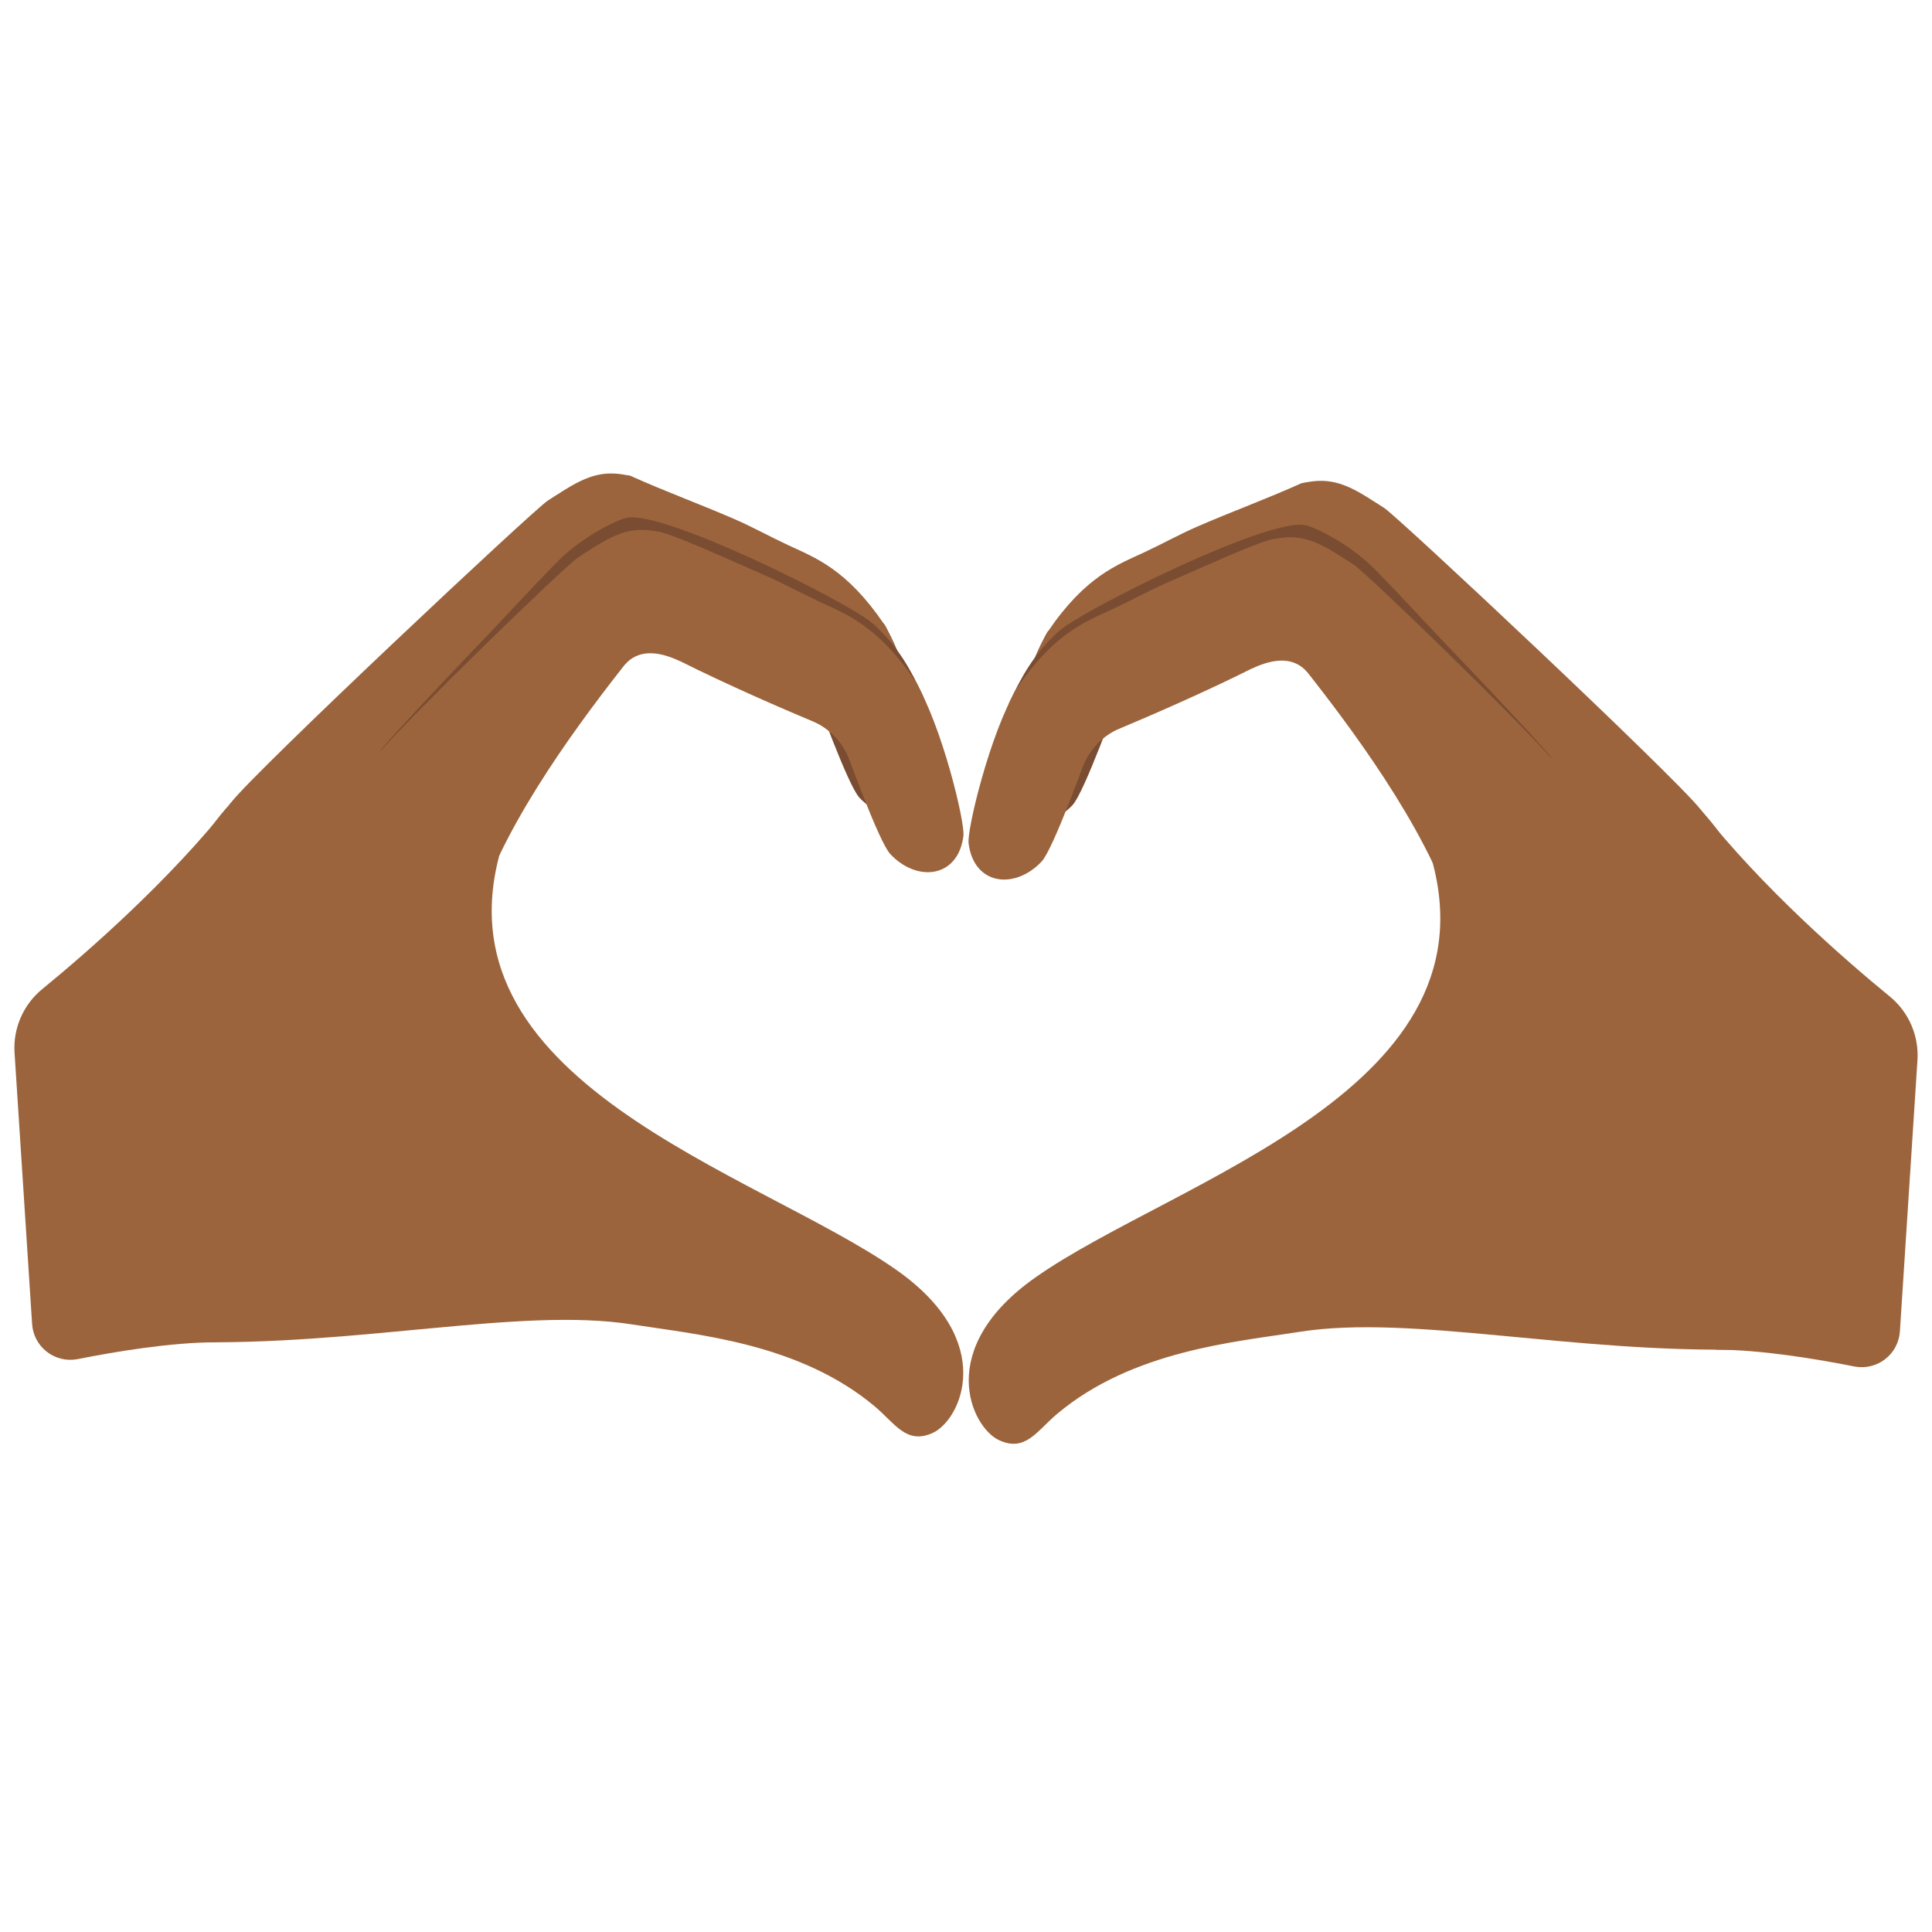
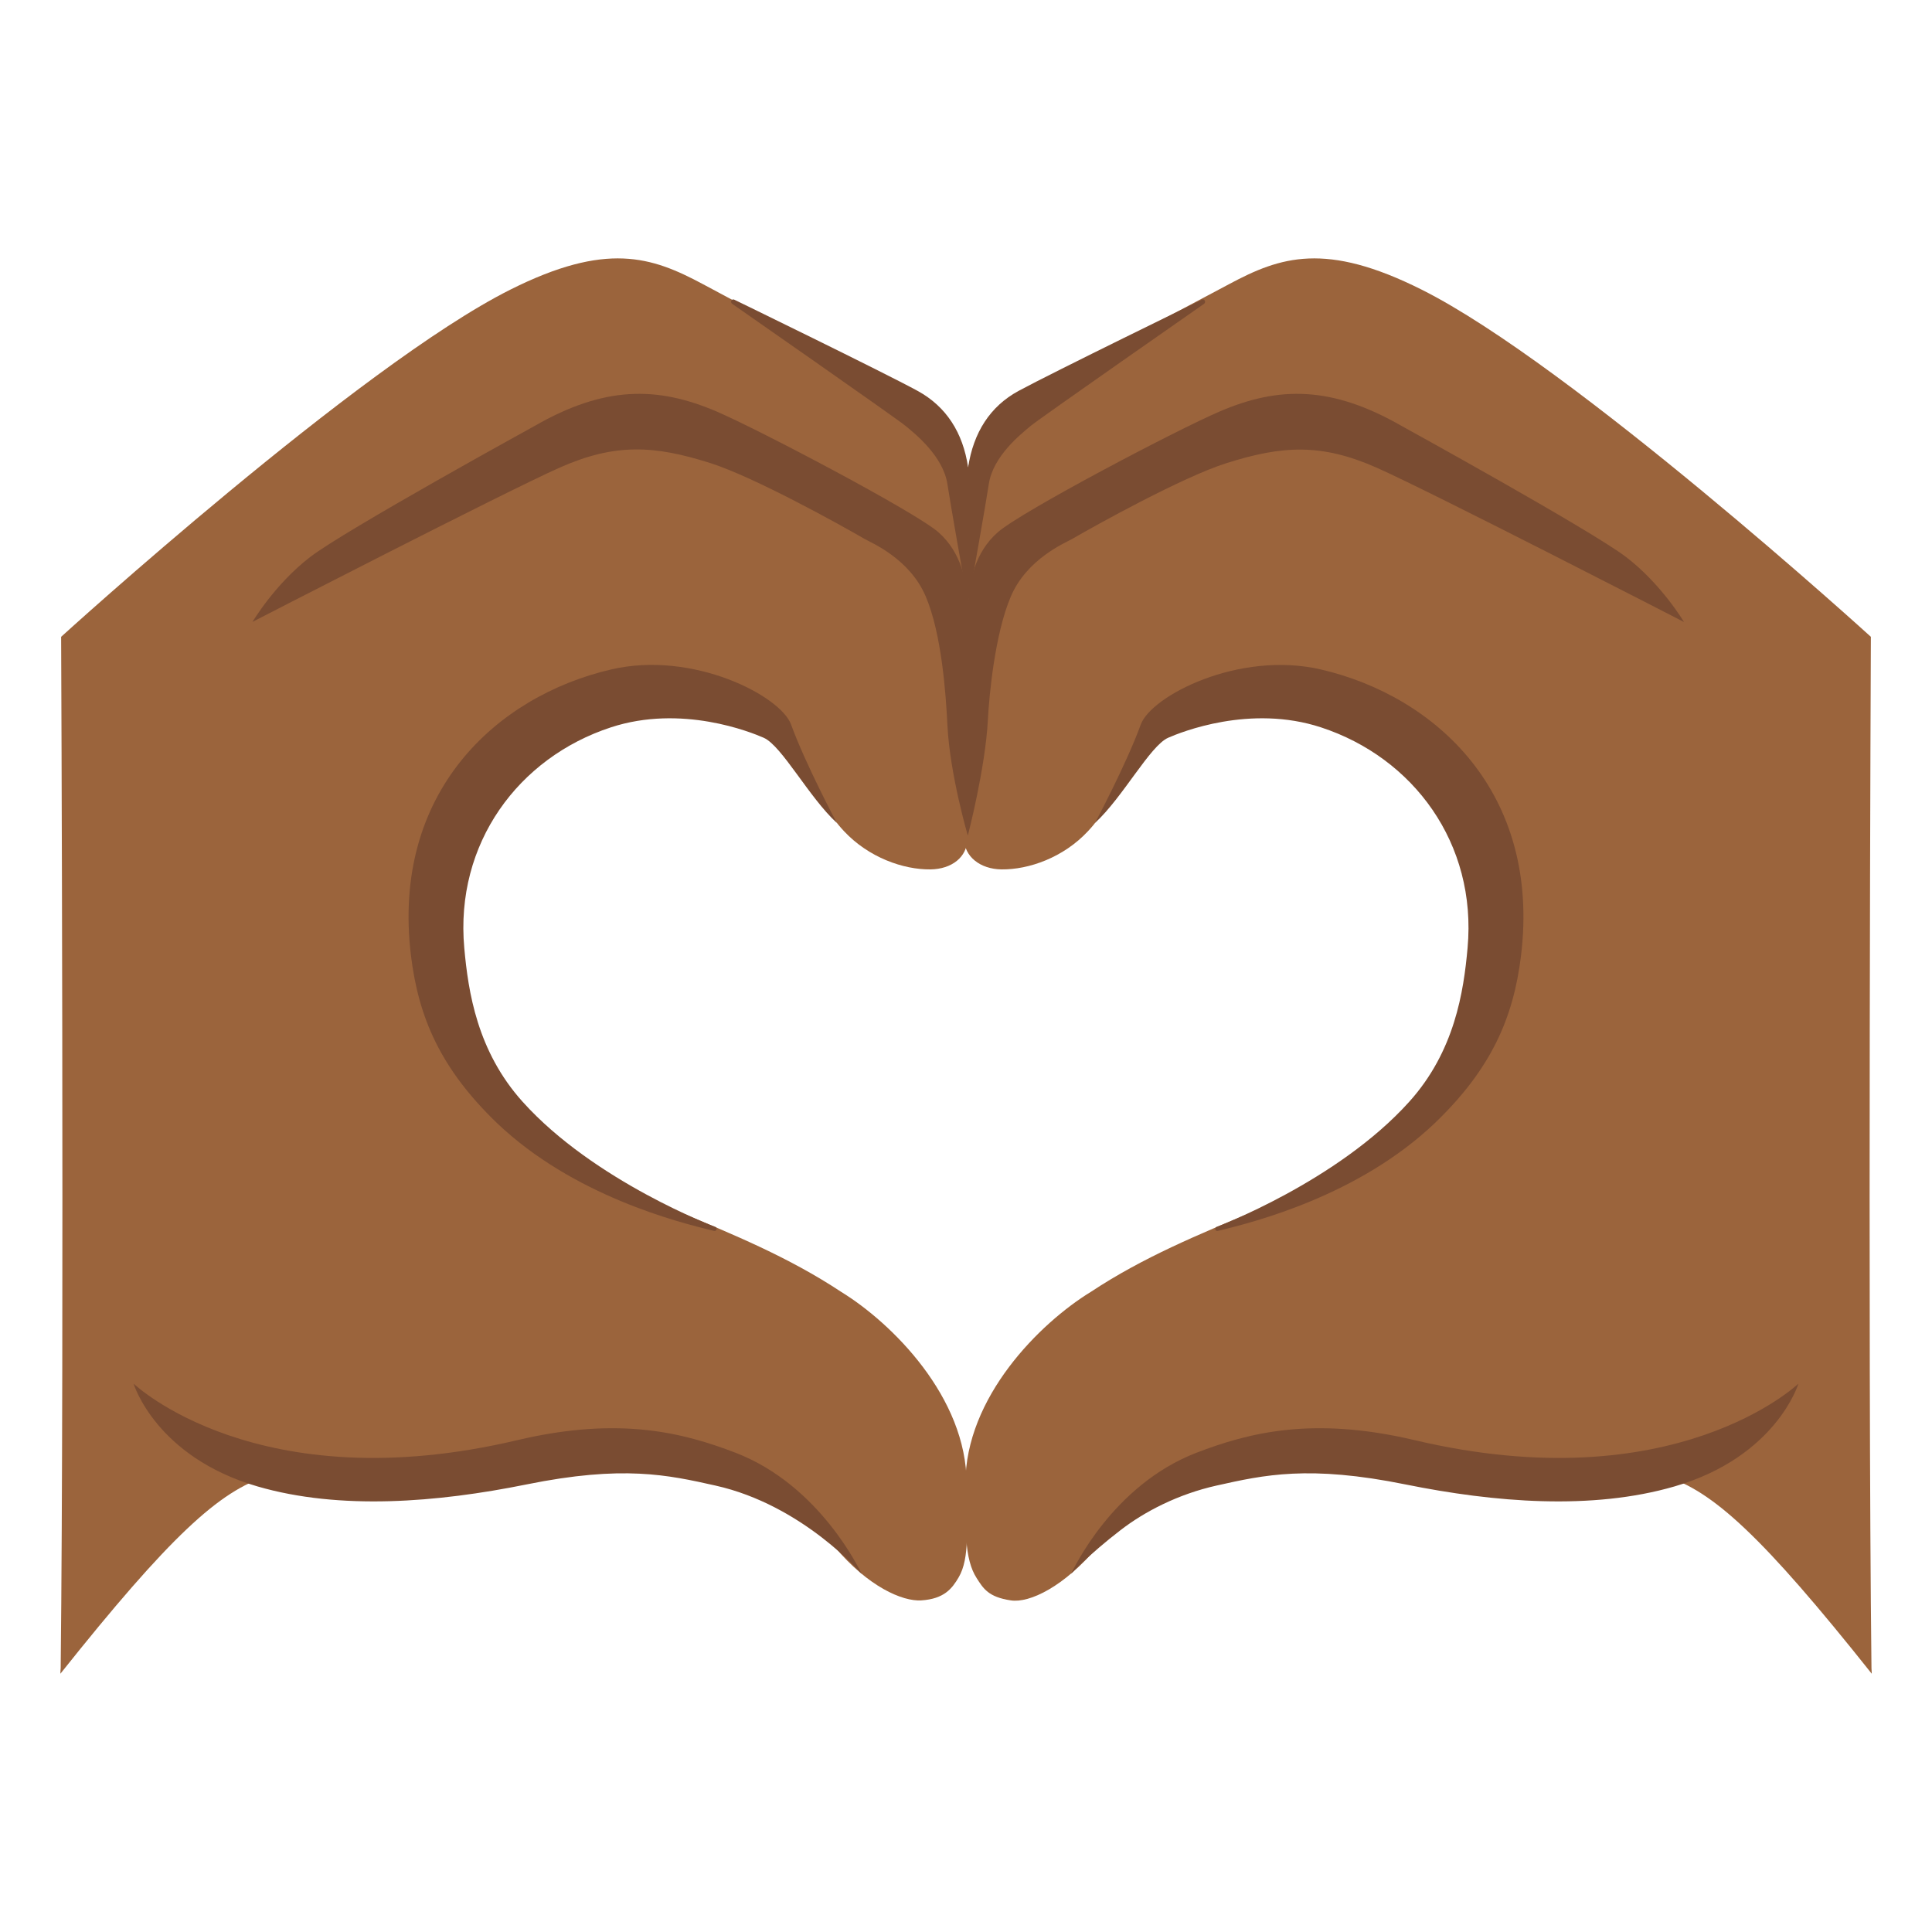
- <svg xmlns="http://www.w3.org/2000/svg" version="1.1" xml:space="preserve" style="fill-rule:evenodd;clip-rule:evenodd;stroke-linejoin:round;stroke-miterlimit:2;" viewBox="0 0 128 128">
-   <g id="Ebene1" transform="matrix(0.9984,0.0565416,-0.0565416,0.9984,2.97998,-8.49899)">
-     <g transform="matrix(1.07581,-7.1371e-18,7.1371e-18,1.07581,14.4213,4.74205)">
-       <path d="M94.5,80.646C97.24,80.49 100.71,80.869 103.059,81.199C103.729,81.289 104.405,81.086 104.916,80.643C105.427,80.2 105.722,79.559 105.728,78.883C105.767,74.569 105.831,66.258 105.863,62.143C105.875,60.624 105.148,59.194 103.915,58.307C101.06,56.229 95.691,52.059 91.669,47.498" style="fill:#9b643c;" />
+ <svg xmlns="http://www.w3.org/2000/svg" version="1.1" id="emoji_x5F_u1faf6" x="0px" y="0px" viewBox="0 0 128 128" style="enable-background:new 0 0 128 128;" xml:space="preserve">
+   <defs id="defs3260">
+ 	
+ 	
+ 	
+ </defs>
+   <g id="g1">
+     <g id="g3249">
+       <g id="g3223">
+         <path style="fill:#9b643c;fill-opacity:1" d="M 4.02,110.52 C 4.01,110.64 4,110.76 4,110.89 c 7.22,-9.07 10.55,-12.14 13.75,-13.1 4.11,-1.23 7.36,1.69 18,-0.78 7.69,-1.78 14.85,-0.14 19.54,5.46 2.22,2.65 4.5,3.64 5.75,3.56 1.52,-0.1 2.04,-0.79 2.47,-1.52 0.76,-1.29 0.53,-3.31 0.53,-6.22 0,-5.72 -4.94,-10.63 -8.31,-12.7 -7,-4.63 -14.7,-5.98 -21.56,-10.9 -2.24,-1.57 -4.23,-3.65 -5.18,-6.27 -2.36,-8.25 1.68,-20.52 11.07,-22.07 4.17,-0.89 9.09,-0.7 12.3,2.47 1.73,2.32 1.51,4.06 3.56,6.25 1.63,1.74 3.92,2.55 5.73,2.53 1.4,-0.02 2.43,-0.81 2.44,-2.02 L 64.02,34.2 c 0,0 1.21,-5.18 -4.39,-8.33 C 56.08,23.88 49.95,20.64 46.56,18.82 43.16,17 40.17,16 33.81,19.19 c -9.98,5 -29.76,23 -29.76,23 0,0 0.21,46.68 -0.03,68.33 z" id="path3221" />
+       </g>
+       <g id="g3233">
+         <g id="g3227">
+           <path style="fill:#7a4c32;fill-opacity:1" d="m 47.39,98.42 c -3.13,-0.7 -6.11,-1.37 -12.52,-0.07 -5.89,1.19 -12.34,1.72 -17.81,0.13 -6.76,-1.97 -8.21,-6.81 -8.21,-6.81 0.04,0.03 8.19,7.82 25.44,3.74 6.78,-1.6 11.02,-0.47 14.42,0.83 5.64,2.16 8.28,7.86 8.39,8.05 0,0 -3.91,-4.58 -9.71,-5.87 z" id="path3225" />
+         </g>
+         <g id="g3231">
+           <path style="fill:#7a4c32;fill-opacity:1" d="M 27.23,63.33 C 25.91,52.52 32.87,46.12 40.5,44.35 c 5.43,-1.26 11.22,1.76 11.91,3.65 0.96,2.64 3.03,6.52 3.03,6.52 -1.84,-1.69 -3.64,-5.11 -4.84,-5.64 -0.84,-0.37 -5.44,-2.23 -10.13,-0.69 -6.11,2 -10.34,7.68 -9.71,14.62 0.26,2.89 0.85,6.84 3.87,10.19 4.75,5.28 12.77,8.29 12.77,8.29 0.15,0.07 0.07,0.3 -0.09,0.26 -2.39,-0.57 -9.33,-2.33 -14.38,-7.14 -3.76,-3.62 -5.2,-7.01 -5.7,-11.08 z" id="path3229" />
+         </g>
+       </g>
+       <g id="g3237">
+         <path style="fill:#9b643c;fill-opacity:1" d="m 123.95,42.19 c 0,0 -19.78,-18 -29.76,-23 C 87.83,16 84.84,17 81.44,18.82 c -3.4,1.81 -9.53,5.05 -13.07,7.05 -5.6,3.15 -4.39,8.33 -4.39,8.33 l -0.11,21.35 c 0.01,1.21 1.08,2.03 2.48,2.05 1.82,0.02 4.11,-0.79 5.73,-2.53 2.05,-2.19 1.83,-3.92 3.56,-6.25 3.21,-3.17 8.13,-3.35 12.3,-2.47 9.39,1.55 13.42,13.82 11.07,22.07 -0.96,2.62 -2.94,4.7 -5.18,6.27 -6.86,4.91 -14.56,6.27 -21.56,10.9 -3.38,2.07 -8.31,6.98 -8.31,12.7 0,2.97 -0.08,4.99 0.75,6.27 0.44,0.69 0.78,1.25 2.26,1.47 1.24,0.19 3.53,-0.91 5.75,-3.56 4.69,-5.61 11.85,-7.25 19.54,-5.46 10.64,2.47 13.89,-0.45 18,0.78 3.2,0.95 6.53,4.02 13.75,13.1 -0.01,-0.12 -0.01,-0.24 -0.02,-0.37 -0.25,-21.65 -0.04,-68.33 -0.04,-68.33 z" id="path3235" />
+       </g>
+       <g id="g3247">
+         <g id="g3241">
+           <path style="fill:#7a4c32;fill-opacity:1" d="m 80.61,98.42 c 3.13,-0.7 6.11,-1.37 12.52,-0.07 5.89,1.19 12.34,1.72 17.81,0.13 6.76,-1.97 8.21,-6.81 8.21,-6.81 -0.04,0.03 -8.19,7.82 -25.44,3.74 -6.78,-1.6 -11.02,-0.47 -14.42,0.83 -5.64,2.16 -8.22,7.84 -8.33,8.03 0,0 1.17,-1.27 3.26,-2.88 1.6,-1.24 3.83,-2.4 6.39,-2.97 z" id="path3239" />
+         </g>
+         <g id="g3245">
+           <path style="fill:#7a4c32;fill-opacity:1" d="M 100.77,63.33 C 102.09,52.52 95.13,46.12 87.5,44.35 82.06,43.1 76.27,46.11 75.58,48 c -0.96,2.64 -3.03,6.52 -3.03,6.52 1.84,-1.69 3.64,-5.11 4.84,-5.64 0.84,-0.37 5.44,-2.23 10.13,-0.69 6.11,2 10.34,7.68 9.71,14.62 -0.26,2.89 -0.85,6.84 -3.87,10.19 -4.75,5.28 -12.77,8.29 -12.77,8.29 -0.15,0.07 -0.07,0.3 0.09,0.26 2.39,-0.57 9.33,-2.33 14.38,-7.14 3.77,-3.62 5.21,-7.01 5.71,-11.08 z" id="path3243" />
+         </g>
+       </g>
    </g>
-     <g transform="matrix(1.07342,-0.0716813,0.0716813,1.07342,-7.27445,0.261604)">
-       <path d="M83.725,38.661C81.608,39.588 79.434,40.356 77.309,41.255C76.185,41.731 75.108,42.319 73.995,42.822C72.328,43.575 70.398,44.254 68.061,47.606C67.071,49.025 68.153,50.513 69.525,50.928C70.499,51.222 71.615,51.098 72.583,50.837C73.84,50.498 84.489,46.021 85.983,44.581C87.12,43.485 87.421,40.848 86.377,39.575C85.782,38.849 84.75,38.569 83.846,38.63" style="fill:#9b643c;" />
-     </g>
-     <g transform="matrix(1.07342,-0.0716813,0.0716813,1.07342,-7.27445,0.261604)">
-       <path d="M68.061,47.606C66.353,50.413 64.876,56.312 64.971,57.155C65.264,59.749 67.79,60.071 69.464,58.32C70.17,57.582 72.209,52.162 72.947,50.091C73.211,49.349 72.485,49.002 72.36,48.218" style="fill:#7a4c32;" />
-     </g>
-     <g transform="matrix(1.07342,-0.0716813,0.0716813,1.07342,-7.27445,0.261604)">
-       <path d="M68.061,47.606C66.353,50.413 64.876,56.312 64.971,57.155C65.264,59.749 67.312,57.18 68.986,55.429C69.149,55.259 72.38,51.683 72.947,50.091C73.211,49.349 72.485,49.002 72.36,48.218" style="fill:#9b643c;" />
-     </g>
-     <g transform="matrix(1.07342,-0.0716813,0.0716813,1.07342,-7.27445,0.261604)">
-       <path d="M108.145,59C106.655,57.029 89.717,40.805 88.842,40.226C88.192,39.796 87.55,39.345 86.778,39.165C85.625,38.895 84.302,39.372 83.985,40.604C83.824,41.232 83.973,41.868 84.136,42.477C84.306,43.117 83.727,44.015 84.136,44.534C86.249,47.217 90.908,53.018 93.54,58.651C93.567,58.709 101.582,60.981 102.876,59.518C103.464,58.853 109.083,60.239 108.145,59Z" style="fill:#9b643c;" />
-     </g>
-     <g transform="matrix(1.07342,-0.0716813,0.0716813,1.07342,-6.82407,0.0773003)">
-       <path d="M74.466,50.104C73.115,50.564 71.938,51.369 71.303,53.489L71.577,51.276L72.115,50.452L72.721,50.273L73.118,50.494L74.466,50.104Z" style="fill:#9b643c;" />
-     </g>
-     <g transform="matrix(1.07342,-0.0716813,0.0716813,1.07342,-9.10574,4.10855)">
-       <path d="M67.532,48.584C68.3,47.002 69.081,45.548 70.664,44.151C72.109,42.875 83.885,37.141 85.987,37.797C86.979,38.106 88.874,39.221 90.073,40.453C91.886,42.317 93.611,44.28 95.4,46.166C96.613,47.444 101.086,52.29 100.948,52.332C100.948,52.332 99.52,51.488 99.288,51.428C98.356,51.187 97.442,50.781 96.587,50.341C95.752,49.912 94.992,49.36 94.223,48.826C93.386,48.246 92.523,47.706 91.74,47.052C90.362,45.9 89.049,44.602 87.505,43.669C86.822,43.257 86.025,42.887 85.224,42.803C84.092,42.683 82.941,43.083 81.916,43.524C80.099,44.306 78.423,45.366 76.625,46.187C74.28,47.257 71.653,48.004 69.598,49.618" style="fill:#7a4c32;" />
-     </g>
-     <g transform="matrix(1.07342,-0.0716813,0.0716813,1.07342,-7.27445,0.261604)">
-       <path d="M83.725,38.661C85.236,38.324 86.265,38.511 88.079,39.732" style="fill:#9b643c;" />
-     </g>
-     <g transform="matrix(1.07342,-0.0716813,0.0716813,1.07342,-8.02511,0.747875)">
-       <path d="M86.628,46.384L88.358,45.56L87.029,44.13L83.268,44.684L83.268,46.161C84.758,45.495 85.851,45.531 86.628,46.384Z" style="fill:#9b643c;" />
-     </g>
-     <g transform="matrix(1.07581,-7.1371e-18,7.1371e-18,1.07581,14.4213,4.74205)">
-       <path d="M75.064,50.843C80.708,65.319 60.618,72.063 52.391,78.571C46.39,83.318 48.967,88.01 50.715,88.706C52.382,89.369 53.005,88.011 54.198,86.887C58.63,82.712 64.948,81.838 68.819,81C75.664,79.518 85.645,81.394 96.521,80.512C98.296,80.368 96.188,68.963 96.589,67.237C97.146,64.836 97.376,62.381 97.26,59.923C97.185,58.322 97.115,56.574 96.521,55.067C95.636,52.82 93.715,49.573 92.039,47.889C88.516,44.351 86.279,47.854 82.408,44.949C80.123,43.235 72.428,44.08 75.064,50.843Z" style="fill:#9b643c;" />
-     </g>
-     <g transform="matrix(1.07342,-0.0716813,0.0716813,1.07342,-9.10574,4.10855)">
-       <path d="M83.725,38.661C82.599,38.941 79.434,40.356 77.309,41.255C76.185,41.731 75.108,42.319 73.995,42.822C72.328,43.575 70.398,44.254 68.061,47.606C67.071,49.025 68.153,50.513 69.525,50.928C70.499,51.222 71.615,51.098 72.583,50.837C73.84,50.498 84.489,46.021 85.983,44.581C87.12,43.485 87.421,40.848 86.377,39.575C85.782,38.849 84.633,38.436 83.725,38.661Z" style="fill:#9b643c;" />
-     </g>
-     <g transform="matrix(1.07342,-0.0716813,0.0716813,1.07342,-9.10574,4.10855)">
-       <path d="M68.061,47.606C66.353,50.413 64.876,56.312 64.971,57.155C65.264,59.749 67.79,60.071 69.464,58.32C70.17,57.582 72.209,52.162 72.947,50.091C73.211,49.349 72.485,49.002 72.36,48.218" style="fill:#9b643c;" />
-     </g>
-     <g transform="matrix(1.07342,-0.0716813,0.0716813,1.07342,-9.10574,4.10855)">
-       <path d="M100.948,52.332C99.381,50.422 89.717,40.805 88.842,40.226C88.192,39.796 87.55,39.345 86.778,39.165C85.625,38.895 84.302,39.372 83.985,40.604C83.824,41.232 83.973,41.868 84.136,42.477C84.306,43.117 83.727,44.015 84.136,44.534C86.249,47.217 90.908,53.018 93.54,58.651C93.567,58.709 98.797,56.557 100.091,55.094C100.679,54.429 101.324,52.791 100.948,52.332Z" style="fill:#9b643c;" />
-     </g>
-     <g transform="matrix(1.07342,-0.0716813,0.0716813,1.07342,-8.65536,3.92425)">
-       <path d="M74.466,50.104C73.115,50.564 71.938,51.369 71.303,53.489L71.577,51.276L72.115,50.452L72.721,50.273L73.118,50.494L74.466,50.104Z" style="fill:#9b643c;" />
-     </g>
-     <g transform="matrix(1.07342,-0.0716813,0.0716813,1.07342,-9.10574,4.10855)">
-       <path d="M83.725,38.661C85.236,38.324 86.265,38.511 88.079,39.732" style="fill:#9b643c;" />
-     </g>
-     <g transform="matrix(1.07342,-0.0716813,0.0716813,1.07342,-9.8564,4.59482)">
-       <path d="M86.628,46.384L88.358,45.56L87.029,44.13L83.268,44.684L83.268,46.161C84.758,45.495 85.851,45.531 86.628,46.384Z" style="fill:#9b643c;" />
-     </g>
-   </g>
-   <g id="Ebene11" transform="matrix(-0.9984,0.0565416,0.0565416,0.9984,125.02,-8.96584)">
-     <g transform="matrix(1.07581,-7.1371e-18,7.1371e-18,1.07581,14.4201,4.72064)">
-       <path d="M94.5,80.646C97.24,80.49 100.71,80.869 103.059,81.199C103.729,81.289 104.405,81.086 104.916,80.643C105.427,80.2 105.722,79.559 105.728,78.883C105.767,74.569 105.831,66.258 105.863,62.143C105.875,60.624 105.148,59.194 103.915,58.307C101.06,56.229 95.691,52.059 91.669,47.498" style="fill:#9b643c;" />
-     </g>
-     <g transform="matrix(1.07342,-0.0716813,0.0716813,1.07342,-7.27566,0.240194)">
-       <path d="M83.725,38.661C81.608,39.588 79.434,40.356 77.309,41.255C76.185,41.731 75.108,42.319 73.995,42.822C72.328,43.575 70.398,44.254 68.061,47.606C67.071,49.025 68.153,50.513 69.525,50.928C70.499,51.222 71.615,51.098 72.583,50.837C73.84,50.498 84.489,46.021 85.983,44.581C87.12,43.485 87.421,40.848 86.377,39.575C85.782,38.849 84.75,38.569 83.846,38.63" style="fill:#9b643c;" />
-     </g>
-     <g transform="matrix(1.07342,-0.0716813,0.0716813,1.07342,-7.27566,0.240194)">
-       <path d="M68.061,47.606C66.353,50.413 64.876,56.312 64.971,57.155C65.264,59.749 67.79,60.071 69.464,58.32C70.17,57.582 72.209,52.162 72.947,50.091C73.211,49.349 72.485,49.002 72.36,48.218" style="fill:#7a4c32;" />
-     </g>
-     <g transform="matrix(1.07342,-0.0716813,0.0716813,1.07342,-7.27566,0.240194)">
-       <path d="M68.061,47.606C66.353,50.413 64.876,56.312 64.971,57.155C65.264,59.749 67.312,57.18 68.986,55.429C69.149,55.259 72.38,51.683 72.947,50.091C73.211,49.349 72.485,49.002 72.36,48.218" style="fill:#9b643c;" />
-     </g>
-     <g transform="matrix(1.07342,-0.0716813,0.0716813,1.07342,-7.27566,0.240194)">
-       <path d="M108.145,59C106.655,57.029 89.717,40.805 88.842,40.226C88.192,39.796 87.55,39.345 86.778,39.165C85.625,38.895 84.302,39.372 83.985,40.604C83.824,41.232 83.973,41.868 84.136,42.477C84.306,43.117 83.727,44.015 84.136,44.534C86.249,47.217 90.908,53.018 93.54,58.651C93.567,58.709 101.582,60.981 102.876,59.518C103.464,58.853 109.083,60.239 108.145,59Z" style="fill:#9b643c;" />
-     </g>
-     <g transform="matrix(1.07342,-0.0716813,0.0716813,1.07342,-6.82529,0.0558903)">
-       <path d="M74.466,50.104C73.115,50.564 71.938,51.369 71.303,53.489L71.577,51.276L72.115,50.452L72.721,50.273L73.118,50.494L74.466,50.104Z" style="fill:#9b643c;" />
-     </g>
-     <g transform="matrix(1.07342,-0.0716813,0.0716813,1.07342,-9.10695,4.08714)">
-       <path d="M67.532,48.584C68.3,47.002 69.081,45.548 70.664,44.151C72.109,42.875 83.885,37.141 85.987,37.797C86.979,38.106 88.874,39.221 90.073,40.453C91.886,42.317 93.611,44.28 95.4,46.166C96.613,47.444 101.086,52.29 100.948,52.332C100.948,52.332 99.52,51.488 99.288,51.428C98.356,51.187 97.442,50.781 96.587,50.341C95.752,49.912 94.992,49.36 94.223,48.826C93.386,48.246 92.523,47.706 91.74,47.052C90.362,45.9 89.049,44.602 87.505,43.669C86.822,43.257 86.025,42.887 85.224,42.803C84.092,42.683 82.941,43.083 81.916,43.524C80.099,44.306 78.423,45.366 76.625,46.187C74.28,47.257 71.653,48.004 69.598,49.618" style="fill:#7a4c32;" />
-     </g>
-     <g transform="matrix(1.07342,-0.0716813,0.0716813,1.07342,-7.27566,0.240194)">
-       <path d="M83.725,38.661C85.236,38.324 86.265,38.511 88.079,39.732" style="fill:#9b643c;" />
-     </g>
-     <g transform="matrix(1.07342,-0.0716813,0.0716813,1.07342,-8.02632,0.726465)">
-       <path d="M86.628,46.384L88.358,45.56L87.029,44.13L83.268,44.684L83.268,46.161C84.758,45.495 85.851,45.531 86.628,46.384Z" style="fill:#9b643c;" />
-     </g>
-     <g transform="matrix(1.07581,-7.1371e-18,7.1371e-18,1.07581,14.4201,4.72064)">
-       <path d="M75.064,50.843C80.708,65.319 60.618,72.063 52.391,78.571C46.39,83.318 48.967,88.01 50.715,88.706C52.382,89.369 53.005,88.011 54.198,86.887C58.63,82.712 64.948,81.838 68.819,81C75.664,79.518 85.645,81.394 96.521,80.512C98.296,80.368 96.188,68.963 96.589,67.237C97.146,64.836 97.376,62.381 97.26,59.923C97.185,58.322 97.115,56.574 96.521,55.067C95.636,52.82 93.715,49.573 92.039,47.889C88.516,44.351 86.279,47.854 82.408,44.949C80.123,43.235 72.428,44.08 75.064,50.843Z" style="fill:#9b643c;" />
-     </g>
-     <g transform="matrix(1.07342,-0.0716813,0.0716813,1.07342,-9.10695,4.08714)">
-       <path d="M83.725,38.661C82.599,38.941 79.434,40.356 77.309,41.255C76.185,41.731 75.108,42.319 73.995,42.822C72.328,43.575 70.398,44.254 68.061,47.606C67.071,49.025 68.153,50.513 69.525,50.928C70.499,51.222 71.615,51.098 72.583,50.837C73.84,50.498 84.489,46.021 85.983,44.581C87.12,43.485 87.421,40.848 86.377,39.575C85.782,38.849 84.633,38.436 83.725,38.661Z" style="fill:#9b643c;" />
-     </g>
-     <g transform="matrix(1.07342,-0.0716813,0.0716813,1.07342,-9.10695,4.08714)">
-       <path d="M68.061,47.606C66.353,50.413 64.876,56.312 64.971,57.155C65.264,59.749 67.79,60.071 69.464,58.32C70.17,57.582 72.209,52.162 72.947,50.091C73.211,49.349 72.485,49.002 72.36,48.218" style="fill:#9b643c;" />
-     </g>
-     <g transform="matrix(1.07342,-0.0716813,0.0716813,1.07342,-9.10695,4.08714)">
-       <path d="M100.948,52.332C99.381,50.422 89.717,40.805 88.842,40.226C88.192,39.796 87.55,39.345 86.778,39.165C85.625,38.895 84.302,39.372 83.985,40.604C83.824,41.232 83.973,41.868 84.136,42.477C84.306,43.117 83.727,44.015 84.136,44.534C86.249,47.217 90.908,53.018 93.54,58.651C93.567,58.709 98.797,56.557 100.091,55.094C100.679,54.429 101.324,52.791 100.948,52.332Z" style="fill:#9b643c;" />
-     </g>
-     <g transform="matrix(1.07342,-0.0716813,0.0716813,1.07342,-8.65657,3.90284)">
-       <path d="M74.466,50.104C73.115,50.564 71.938,51.369 71.303,53.489L71.577,51.276L72.115,50.452L72.721,50.273L73.118,50.494L74.466,50.104Z" style="fill:#9b643c;" />
-     </g>
-     <g transform="matrix(1.07342,-0.0716813,0.0716813,1.07342,-9.10695,4.08714)">
-       <path d="M83.725,38.661C85.236,38.324 86.265,38.511 88.079,39.732" style="fill:#9b643c;" />
-     </g>
-     <g transform="matrix(1.07342,-0.0716813,0.0716813,1.07342,-9.85761,4.57341)">
-       <path d="M86.628,46.384L88.358,45.56L87.029,44.13L83.268,44.684L83.268,46.161C84.758,45.495 85.851,45.531 86.628,46.384Z" style="fill:#9b643c;" />
-     </g>
+     <path style="fill:#7a4c32;fill-opacity:1" d="M 107.74,36.91 C 105.4,35.12 92.86,28.22 92.86,28.22 88.24,25.57 84.75,25.57 80.81,27.26 c -2.87,1.23 -13.14,6.63 -14.7,8 -1.55,1.35 -1.9,3.34 -1.97,4.7 -0.08,-1.37 -0.43,-3.35 -1.97,-4.7 -1.56,-1.36 -11.84,-6.77 -14.7,-8 -3.95,-1.69 -7.44,-1.69 -12.05,0.96 0,0 -12.54,6.89 -14.88,8.69 -2.34,1.8 -3.81,4.29 -3.81,4.29 0,0 16.64,-8.57 20.33,-10.21 3.69,-1.64 6.28,-1.49 10,-0.31 2.9,0.92 8.63,4.1 10.23,5.03 0.43,0.25 2.97,1.29 4.04,3.8 1.06,2.48 1.34,6.5 1.44,8.55 0.16,3.24 1.35,7.3 1.35,7.3 0,0 1.16,-4.43 1.33,-7.67 0.08,-1.59 0.46,-5.69 1.52,-8.17 1.07,-2.51 3.62,-3.56 4.04,-3.8 1.6,-0.93 7.33,-4.11 10.23,-5.03 3.72,-1.18 6.31,-1.33 10,0.31 3.69,1.64 20.33,10.21 20.33,10.21 0,0 -1.49,-2.51 -3.83,-4.3 z" id="path3251" />
+     <path style="fill:#7a4c32;fill-opacity:1" d="m 79.64,19.85 c 0,0 -9.87,4.81 -12.16,6.05 -1.88,1.02 -2.99,2.75 -3.34,5.07 C 63.8,28.65 62.68,26.93 60.8,25.9 58.51,24.65 48.64,19.85 48.64,19.85 c -0.18,-0.07 -0.28,0.17 -0.13,0.28 0,0 10.76,7.5 11.45,8.06 0.69,0.56 2.53,2.04 2.81,3.89 0.19,1.27 1.1,6.41 1.34,7.74 v 0.33 c 0,0 0.01,-0.06 0.03,-0.15 0.02,0.09 0.03,0.15 0.03,0.15 v -0.33 c 0.24,-1.34 1.15,-6.48 1.34,-7.74 0.27,-1.85 2.12,-3.32 2.81,-3.89 0.69,-0.56 11.45,-8.06 11.45,-8.06 0.15,-0.11 0.04,-0.35 -0.13,-0.28 z" id="path3253" />
  </g>
</svg>
